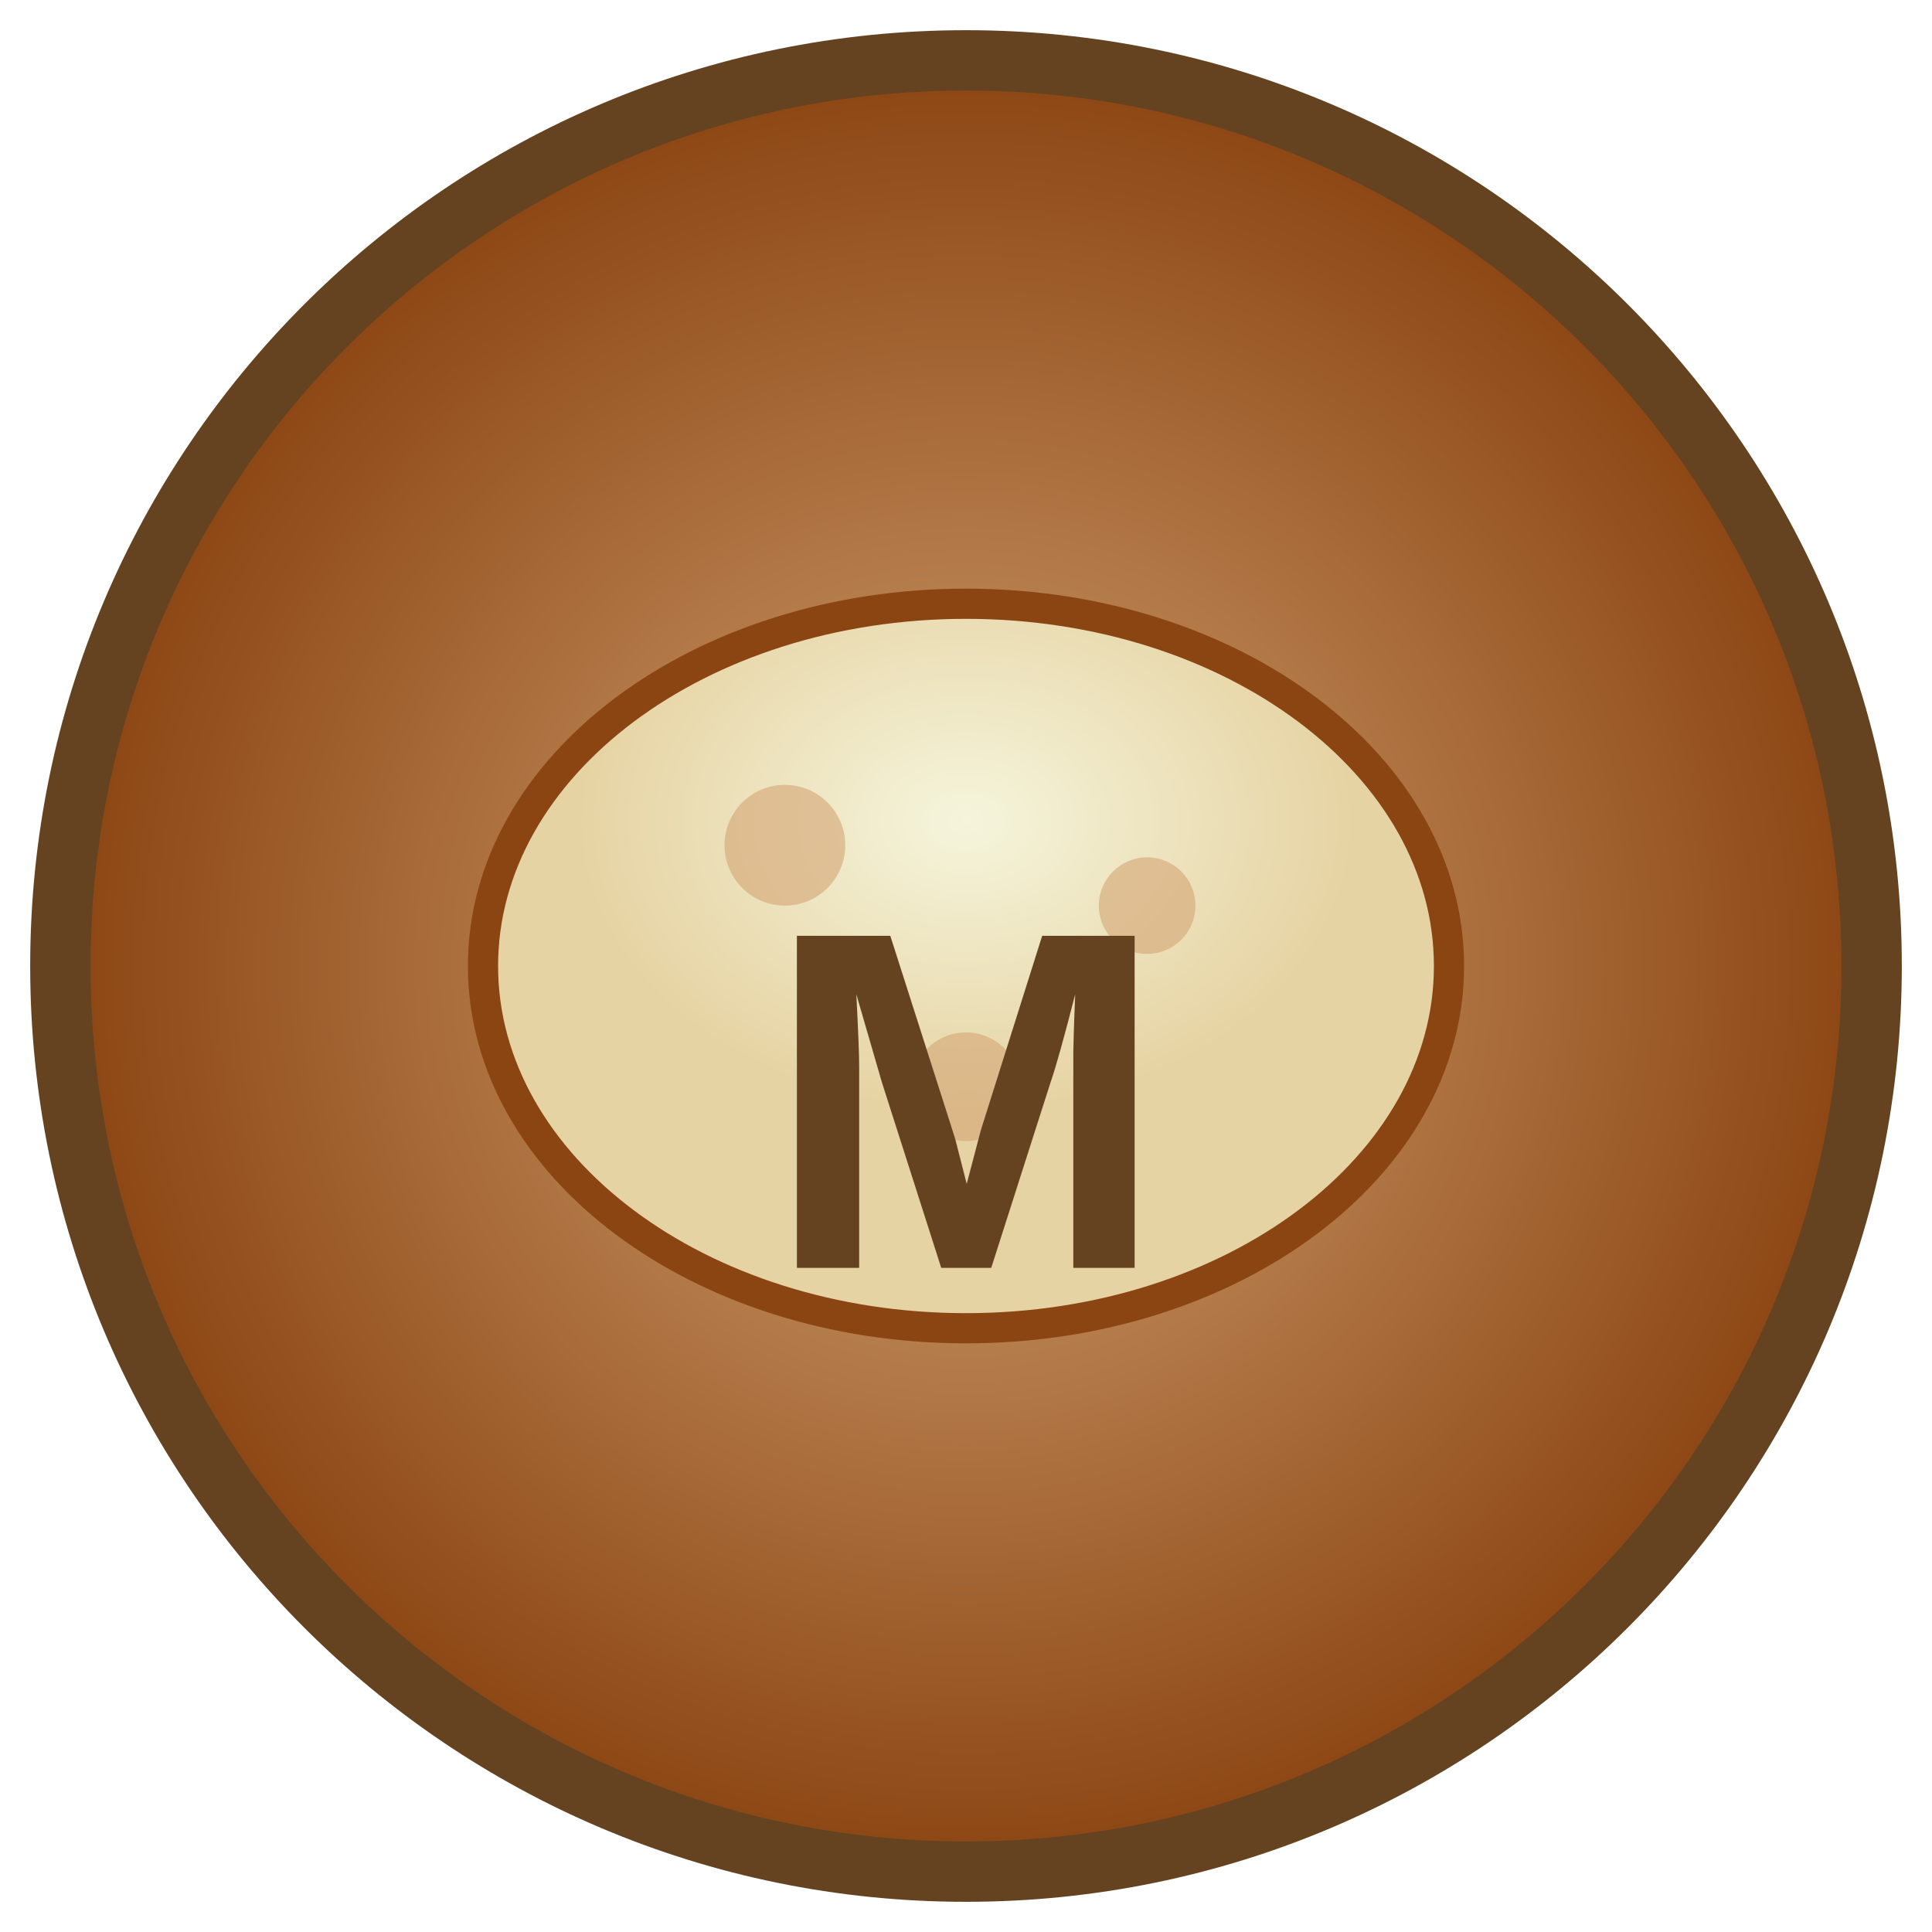
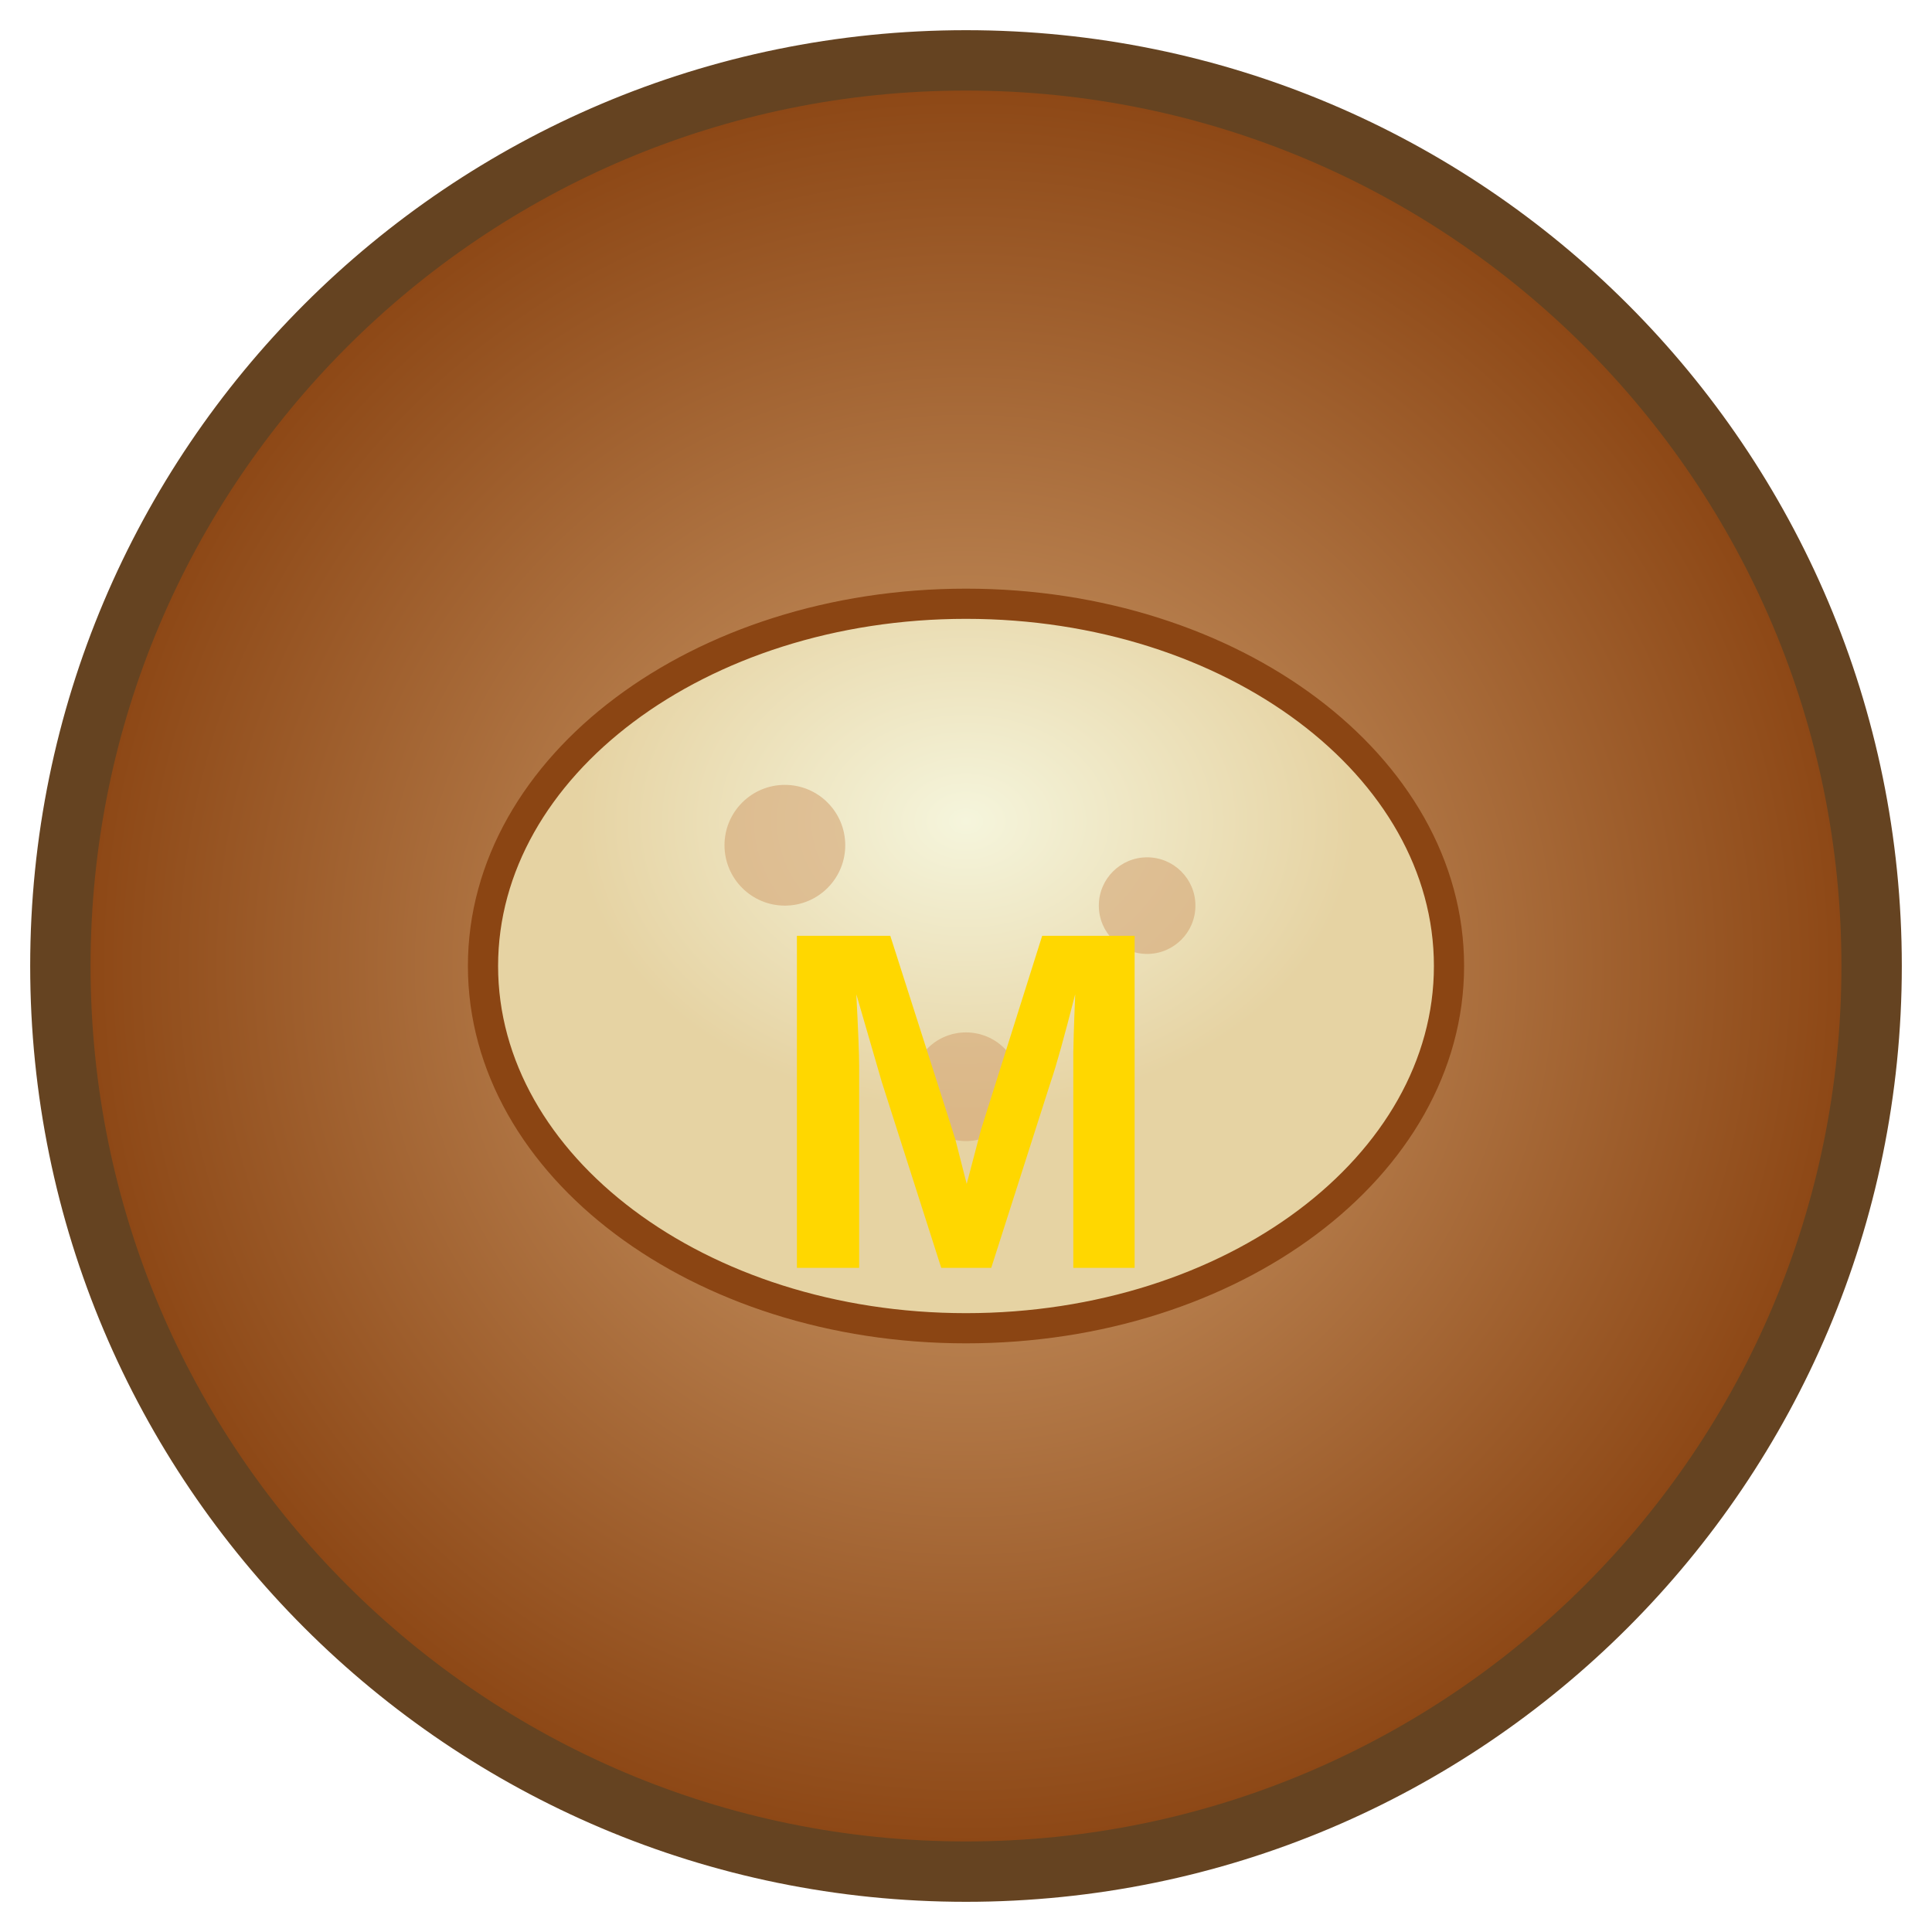
<svg xmlns="http://www.w3.org/2000/svg" width="32" height="32" viewBox="0 0 32 32">
  <defs>
    <radialGradient id="bgGradient" cx="50%" cy="50%" r="50%">
      <stop offset="0%" style="stop-color:#D4A574;stop-opacity:1" />
      <stop offset="100%" style="stop-color:#8B4513;stop-opacity:1" />
    </radialGradient>
    <radialGradient id="seedGradient" cx="50%" cy="30%" r="40%">
      <stop offset="0%" style="stop-color:#F5F5DC;stop-opacity:1" />
      <stop offset="100%" style="stop-color:#E6D3A3;stop-opacity:1" />
    </radialGradient>
  </defs>
  <circle cx="16" cy="16" r="15" fill="url(#bgGradient)" stroke="#654321" stroke-width="1" />
  <ellipse cx="16" cy="16" rx="8" ry="6" fill="url(#seedGradient)" stroke="#8B4513" stroke-width="0.5" />
  <circle cx="13" cy="14" r="1" fill="#D4A574" opacity="0.6" />
  <circle cx="19" cy="15" r="0.8" fill="#D4A574" opacity="0.6" />
  <circle cx="16" cy="18" r="0.9" fill="#D4A574" opacity="0.6" />
-   <text x="16" y="21" font-family="Arial, sans-serif" font-size="8" font-weight="bold" text-anchor="middle" fill="#654321">M</text>
+   <text x="16" y="21" font-family="Arial, sans-serif" font-size="8" font-weight="bold" text-anchor="middle" fill="#FFD700">M</text>
</svg>
